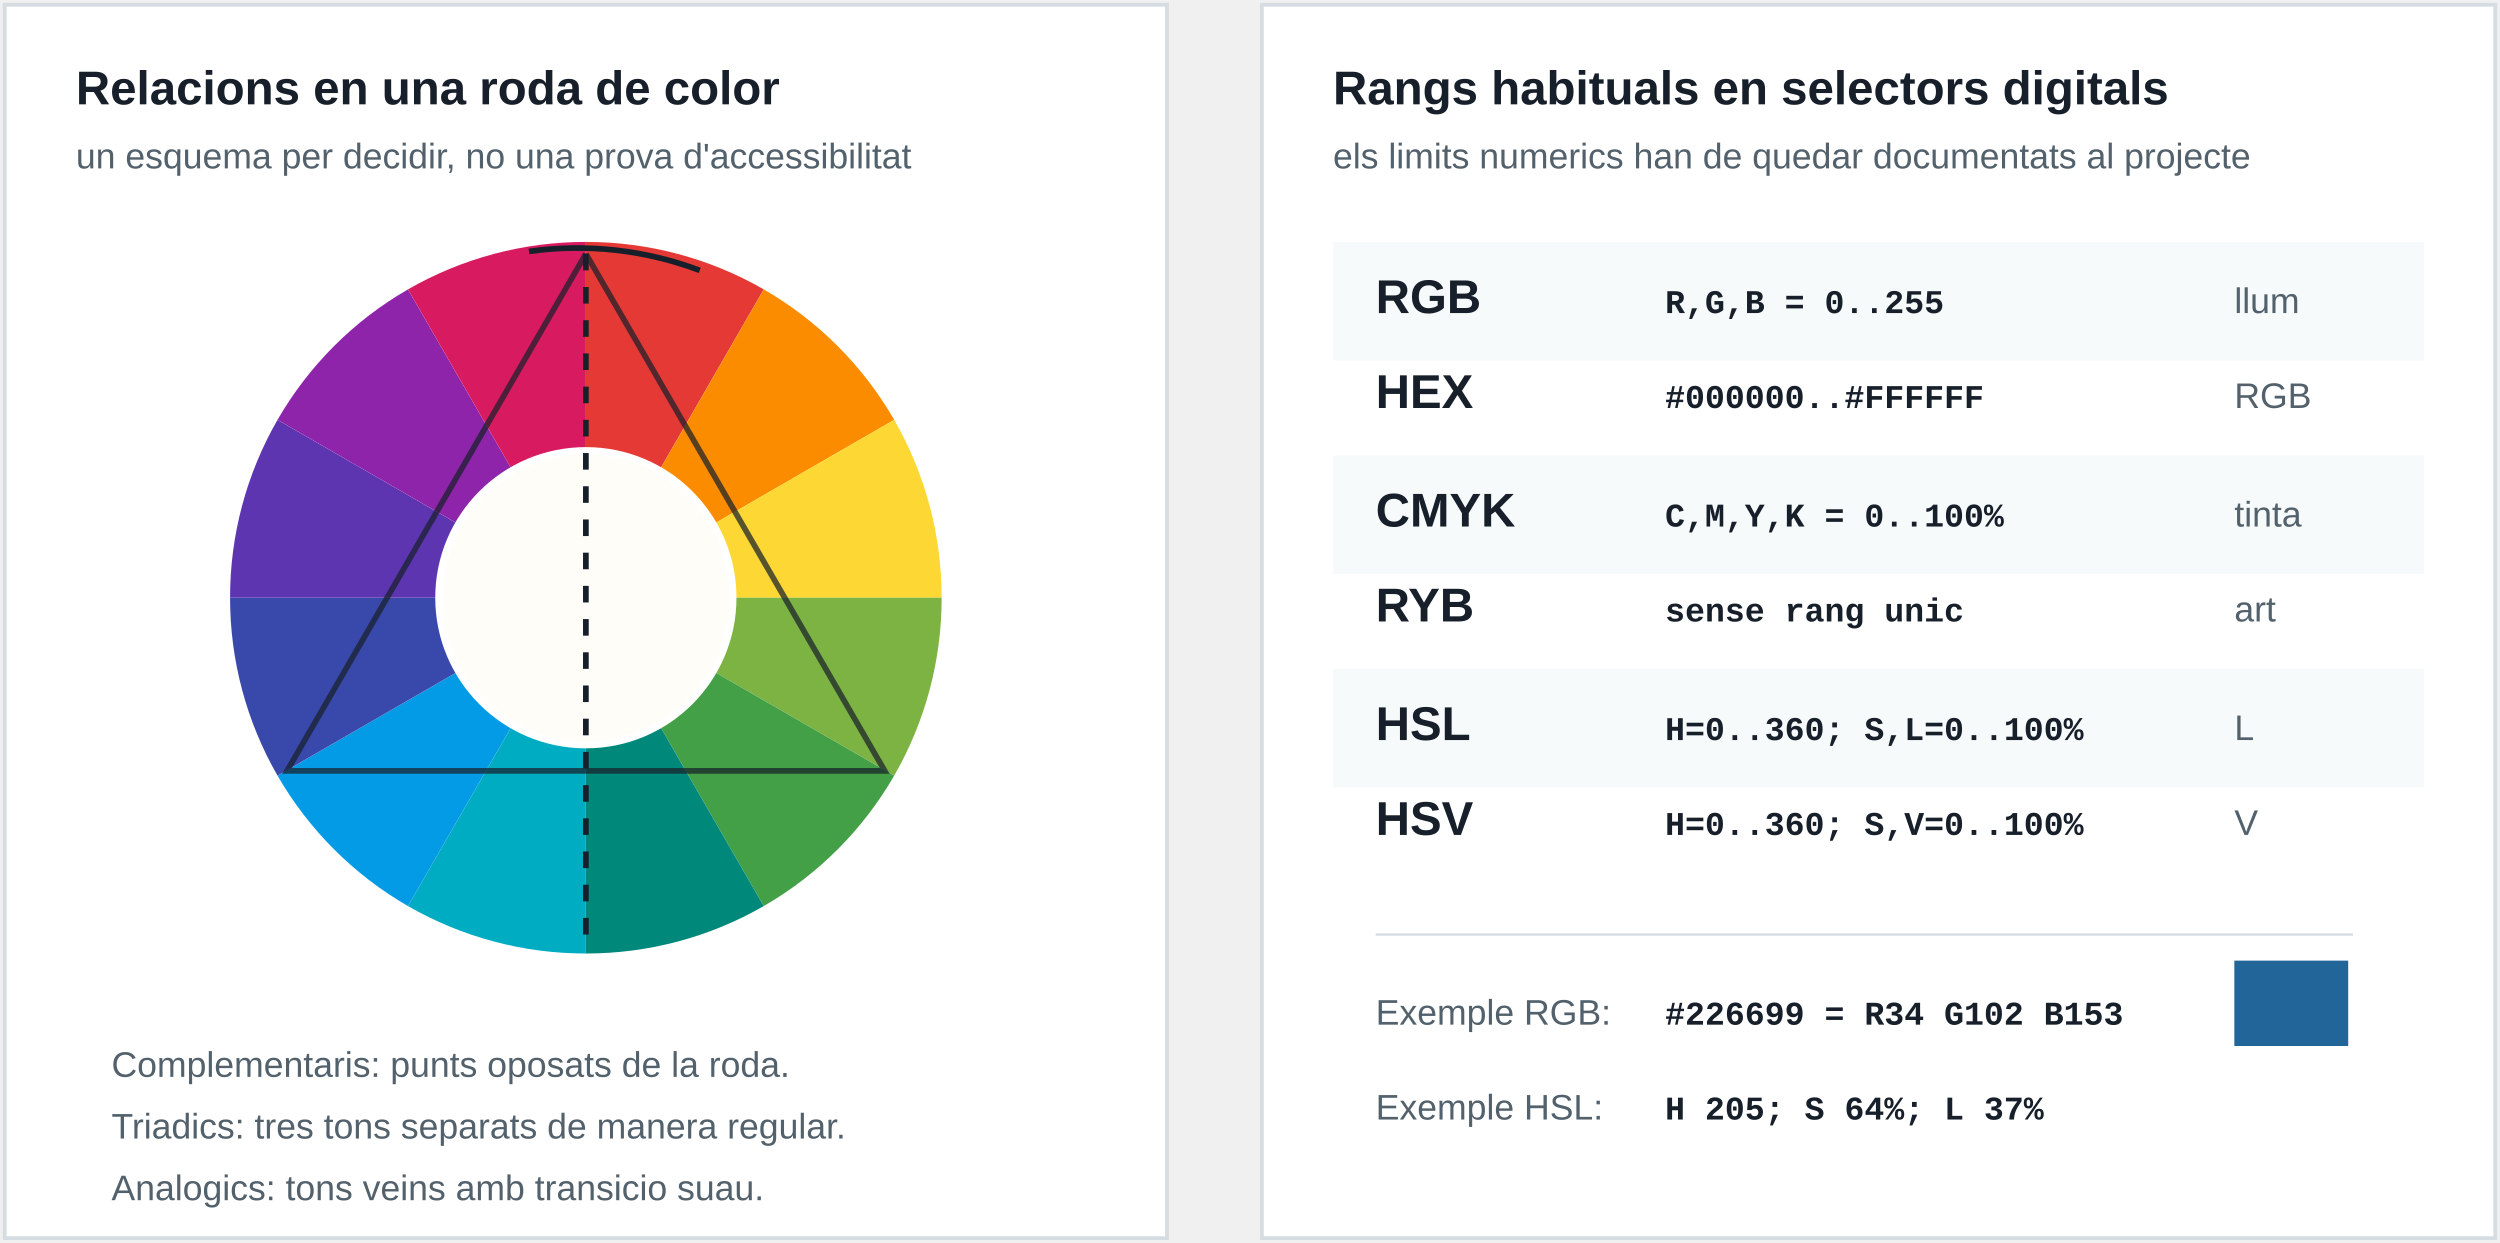
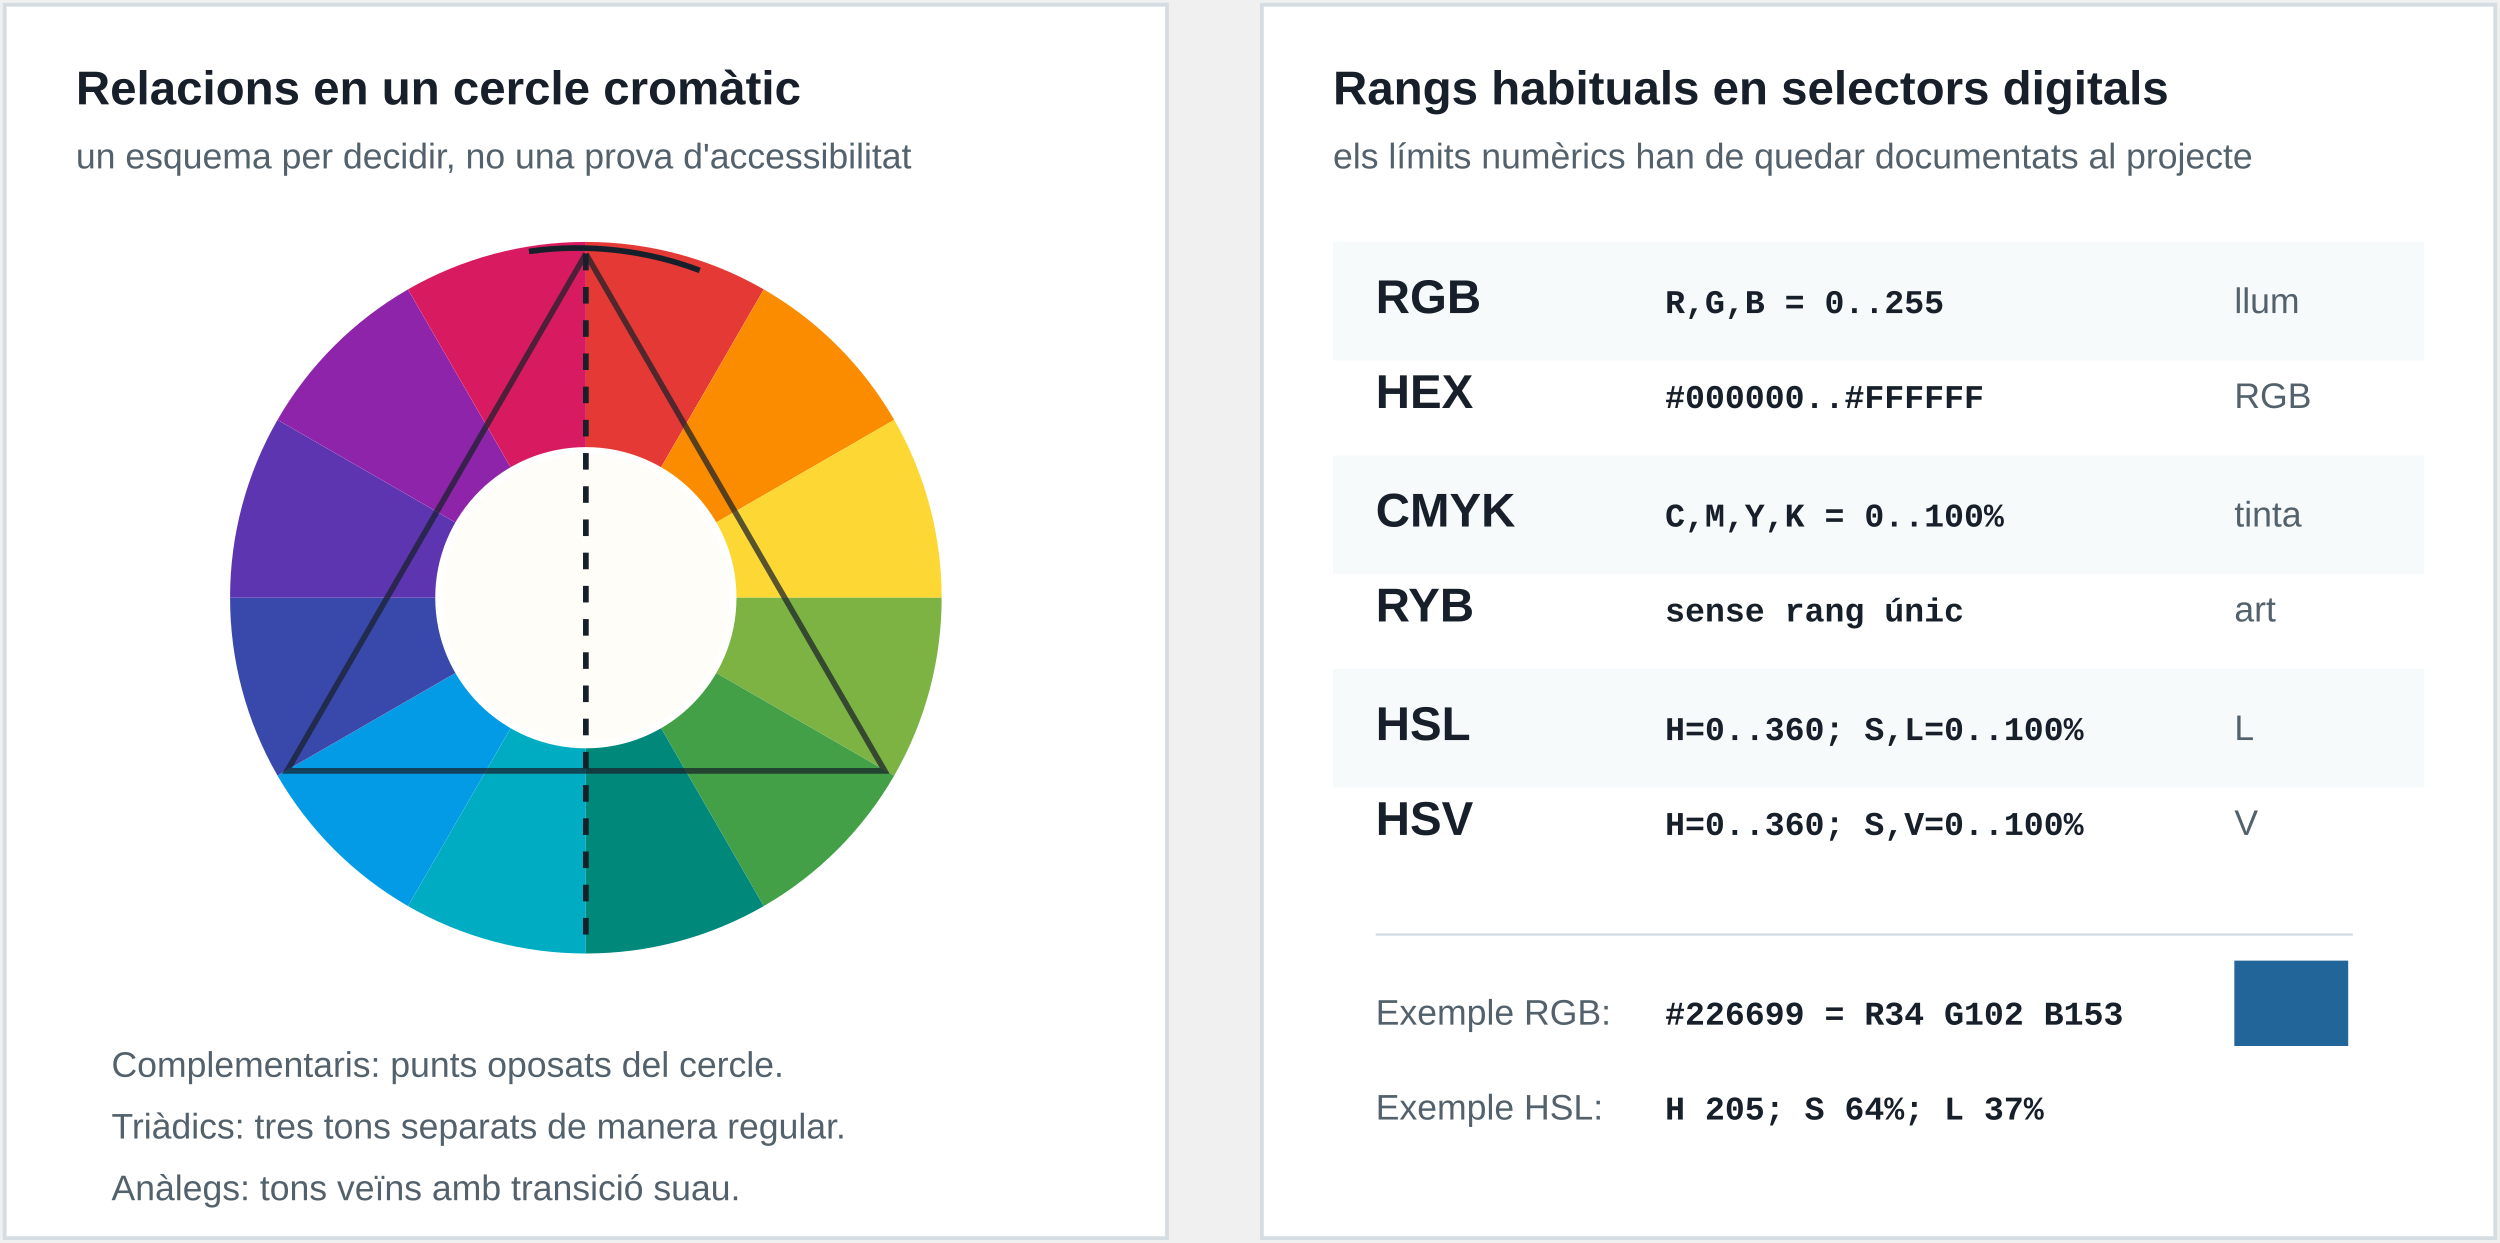
<svg xmlns="http://www.w3.org/2000/svg" width="1054" height="524" viewBox="63 123 1054 524" role="img" aria-labelledby="title desc">
  <defs>
    <style>
      .panel { fill: #ffffff; stroke: #d5dde2; stroke-width: 1.6; }
      .label { font: 700 20px Arial, 'Liberation Sans', sans-serif; fill: #17202a; }
      .small { font: 15px Arial, 'Liberation Sans', sans-serif; fill: #52616b; }
      .tiny { font: 13px Arial, 'Liberation Sans', sans-serif; fill: #52616b; }
      .mono { font: 700 14px 'Liberation Mono', Consolas, monospace; fill: #17202a; }
      .line { stroke: #17202a; stroke-width: 2.4; fill: none; }
      .dash { stroke: #17202a; stroke-width: 2.4; fill: none; stroke-dasharray: 7 7; }
      .row { fill: #f7fafb; }
    </style>
  </defs>
  <g transform="translate(65 125)">
    <rect class="panel" width="490" height="520" />
-     <text x="30" y="42" class="label">Relacions en una roda de color</text>
+     <text x="30" y="42" class="label">Relacions en un cercle cromàtic</text>
    <text x="30" y="69" class="small">un esquema per decidir, no una prova d'accessibilitat</text>
    <g transform="translate(245 250)">
      <path d="M0,-150 A150,150 0 0,1 75,-130 L0,0 Z" fill="#e53935" />
      <path d="M75,-130 A150,150 0 0,1 130,-75 L0,0 Z" fill="#fb8c00" />
      <path d="M130,-75 A150,150 0 0,1 150,0 L0,0 Z" fill="#fdd835" />
      <path d="M150,0 A150,150 0 0,1 130,75 L0,0 Z" fill="#7cb342" />
      <path d="M130,75 A150,150 0 0,1 75,130 L0,0 Z" fill="#43a047" />
      <path d="M75,130 A150,150 0 0,1 0,150 L0,0 Z" fill="#00897b" />
      <path d="M0,150 A150,150 0 0,1 -75,130 L0,0 Z" fill="#00acc1" />
      <path d="M-75,130 A150,150 0 0,1 -130,75 L0,0 Z" fill="#039be5" />
      <path d="M-130,75 A150,150 0 0,1 -150,0 L0,0 Z" fill="#3949ab" />
      <path d="M-150,0 A150,150 0 0,1 -130,-75 L0,0 Z" fill="#5e35b1" />
      <path d="M-130,-75 A150,150 0 0,1 -75,-130 L0,0 Z" fill="#8e24aa" />
      <path d="M-75,-130 A150,150 0 0,1 0,-150 L0,0 Z" fill="#d81b60" />
      <circle r="62" fill="#fffdf8" stroke="#ffffff" stroke-width="3" />
      <line x1="0" y1="-145" x2="0" y2="145" class="dash" />
      <polyline points="0,-145 126,73 -126,73 0,-145" class="line" opacity=".72" />
      <path d="M-24,-146 A146,146 0 0,1 48,-138" class="line" stroke="#ffffff" stroke-width="8" />
    </g>
-     <text x="45" y="452" class="small">Complementaris: punts oposats de la roda.</text>
-     <text x="45" y="478" class="small">Triadics: tres tons separats de manera regular.</text>
-     <text x="45" y="504" class="small">Analogics: tons veins amb transicio suau.</text>
+     <text x="45" y="452" class="small">Complementaris: punts oposats del cercle.</text>
+     <text x="45" y="478" class="small">Triàdics: tres tons separats de manera regular.</text>
+     <text x="45" y="504" class="small">Anàlegs: tons veïns amb transició suau.</text>
  </g>
  <g transform="translate(595 125)">
    <rect class="panel" width="520" height="520" />
    <text x="30" y="42" class="label">Rangs habituals en selectors digitals</text>
-     <text x="30" y="69" class="small">els limits numerics han de quedar documentats al projecte</text>
+     <text x="30" y="69" class="small">els límits numèrics han de quedar documentats al projecte</text>
    <rect x="30" y="100" width="460" height="50" class="row" />
    <text x="48" y="130" class="label">RGB</text>
    <text x="170" y="130" class="mono">R,G,B = 0..255</text>
    <text x="410" y="130" class="small">llum</text>
    <text x="48" y="170" class="label">HEX</text>
    <text x="170" y="170" class="mono">#000000..#FFFFFF</text>
    <text x="410" y="170" class="small">RGB</text>
    <rect x="30" y="190" width="460" height="50" class="row" />
    <text x="48" y="220" class="label">CMYK</text>
    <text x="170" y="220" class="mono">C,M,Y,K = 0..100%</text>
    <text x="410" y="220" class="small">tinta</text>
    <text x="48" y="260" class="label">RYB</text>
-     <text x="170" y="260" class="mono">sense rang unic</text>
+     <text x="170" y="260" class="mono">sense rang únic</text>
    <text x="410" y="260" class="small">art</text>
    <rect x="30" y="280" width="460" height="50" class="row" />
    <text x="48" y="310" class="label">HSL</text>
    <text x="170" y="310" class="mono">H=0..360; S,L=0..100%</text>
    <text x="410" y="310" class="small">L</text>
    <text x="48" y="350" class="label">HSV</text>
    <text x="170" y="350" class="mono">H=0..360; S,V=0..100%</text>
    <text x="410" y="350" class="small">V</text>
    <line x1="48" y1="392" x2="460" y2="392" stroke="#d5dde2" />
    <text x="48" y="430" class="small">Exemple RGB:</text>
    <text x="170" y="430" class="mono">#226699 = R34 G102 B153</text>
    <rect x="410" y="403" width="48" height="36" fill="#226699" />
    <text x="48" y="470" class="small">Exemple HSL:</text>
    <text x="170" y="470" class="mono">H 205; S 64%; L 37%</text>
  </g>
</svg>
